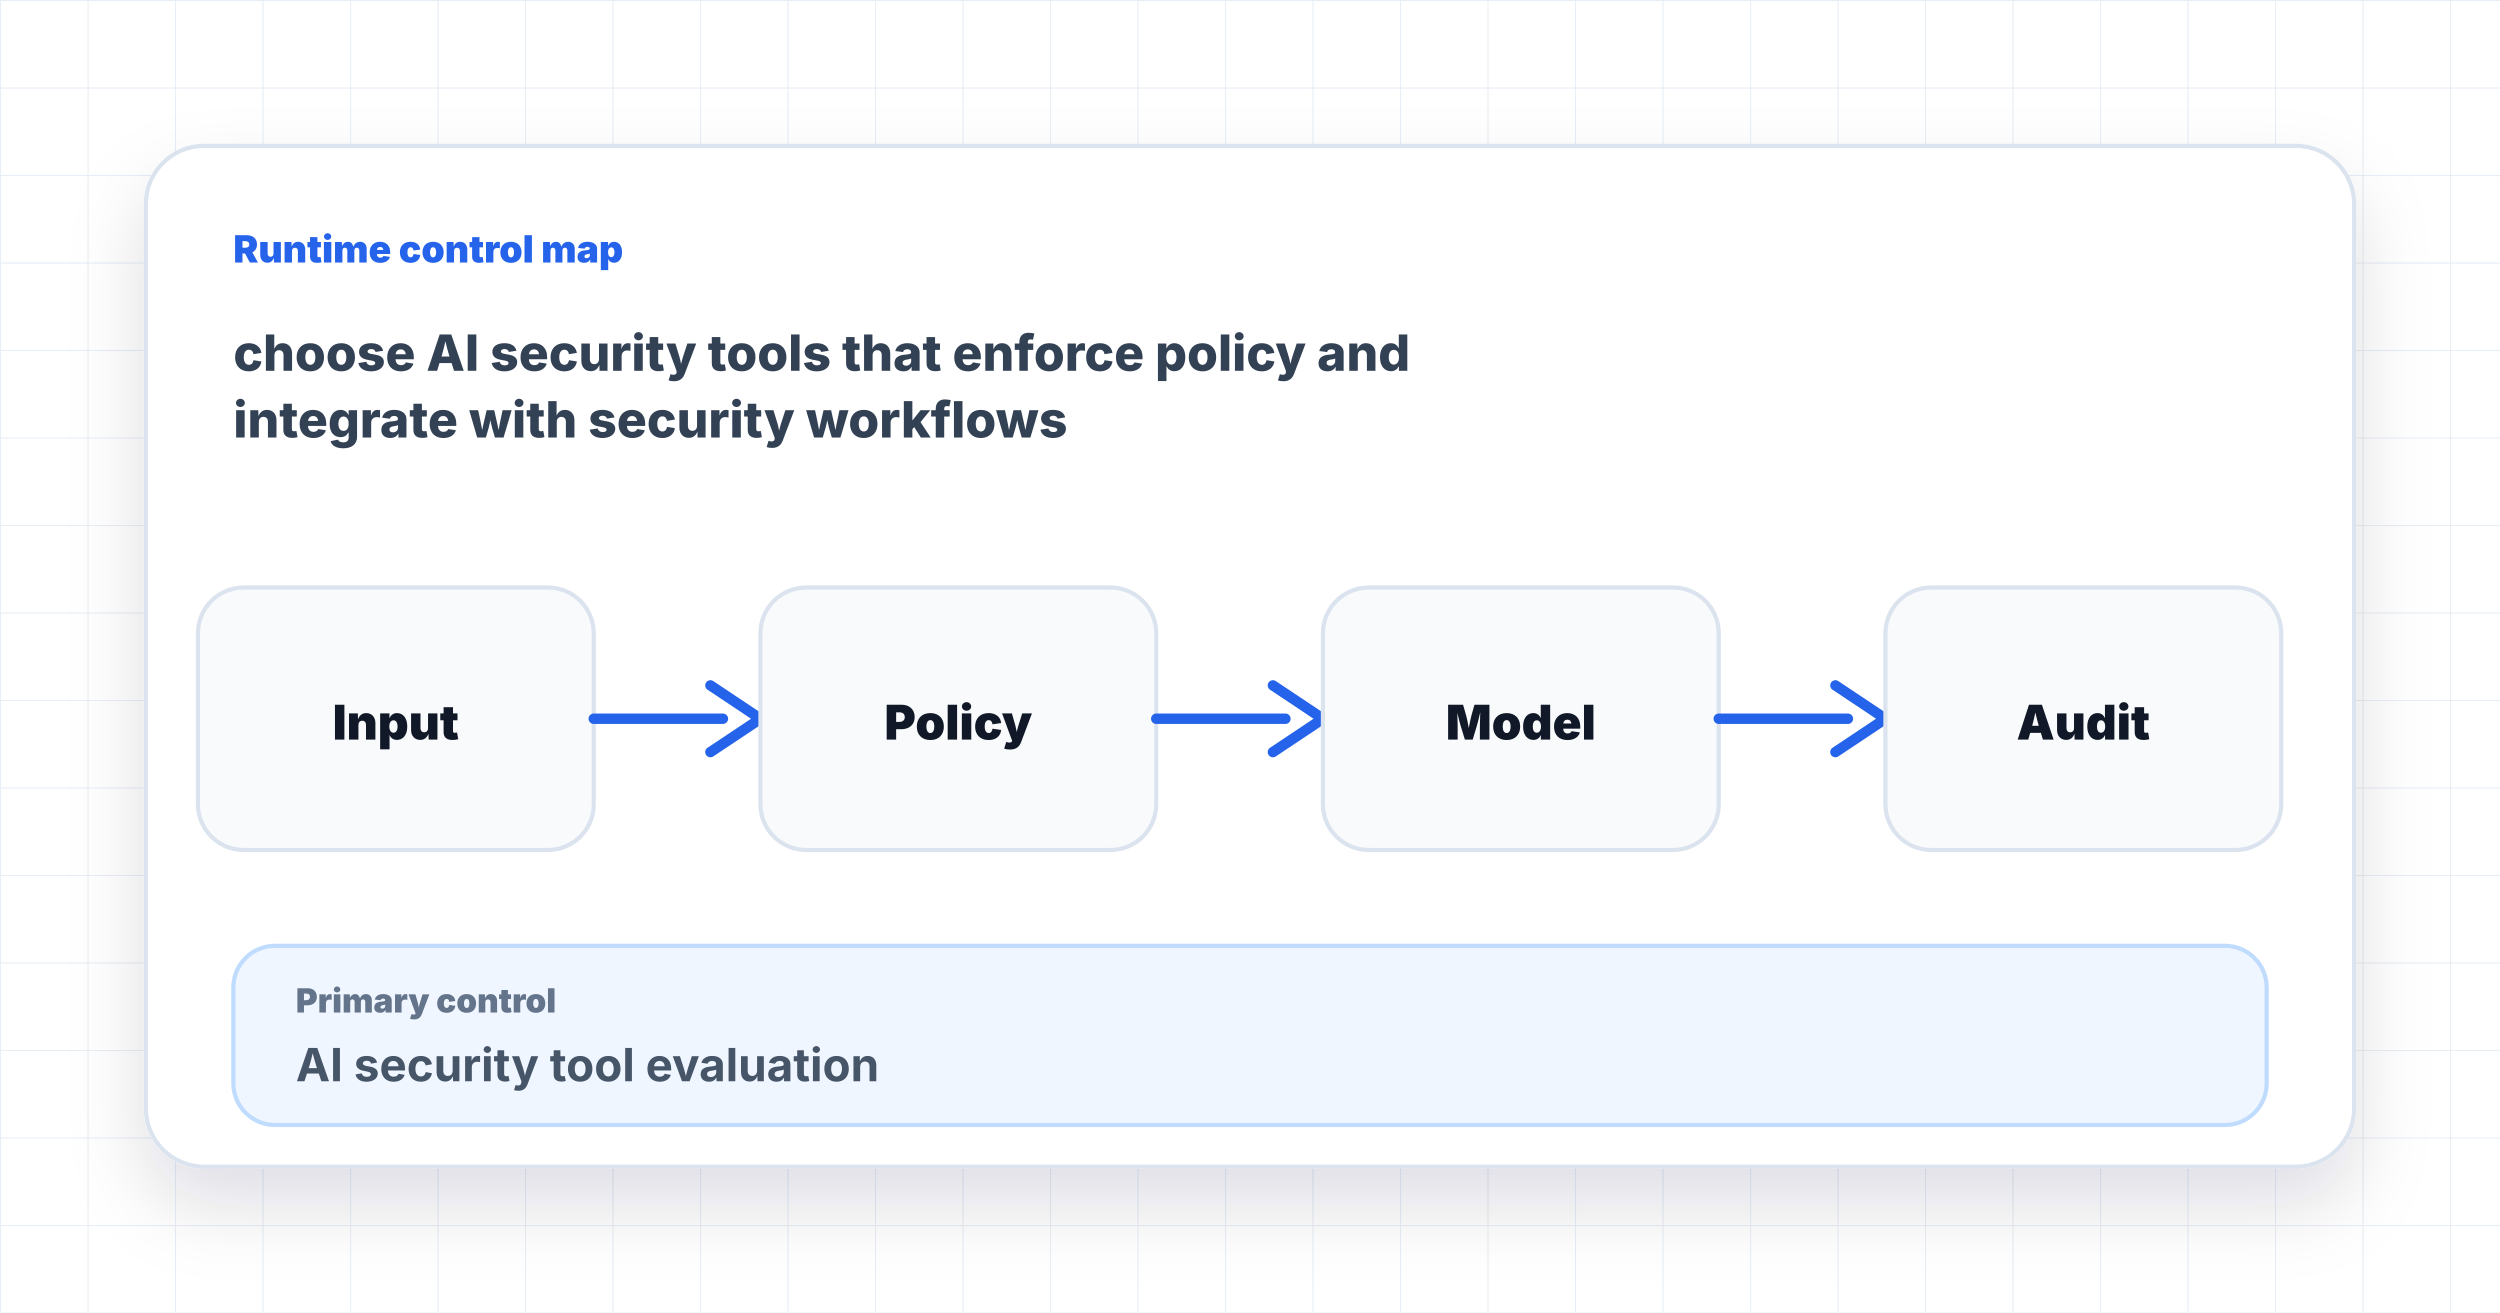
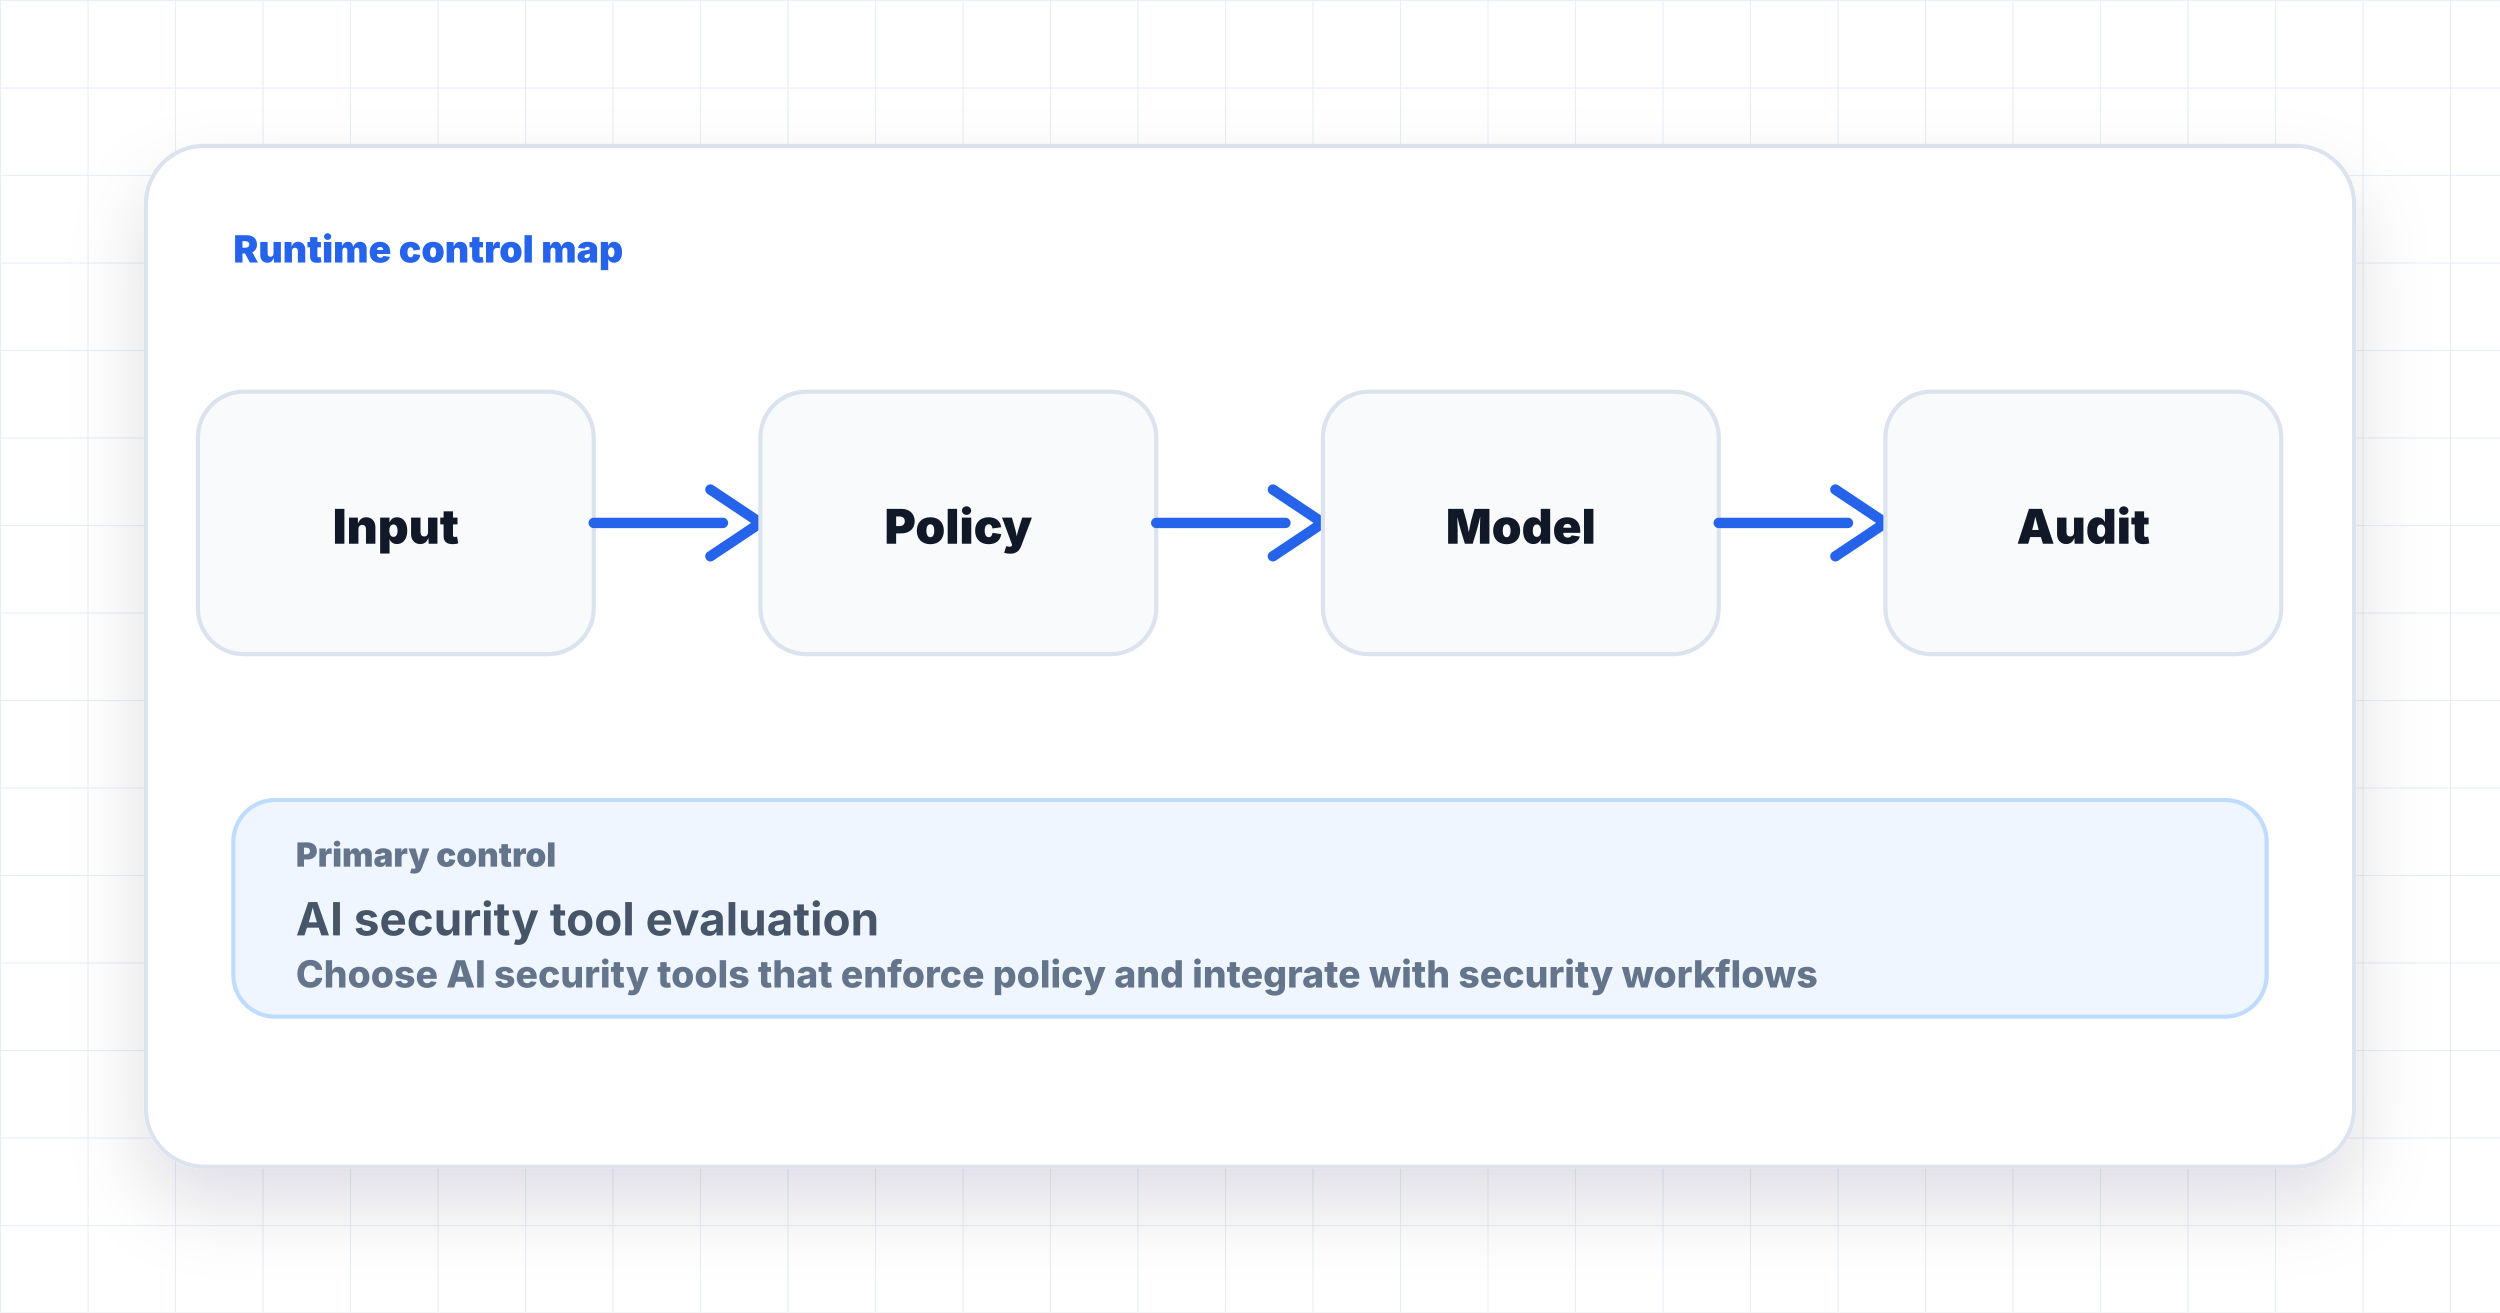
<svg xmlns="http://www.w3.org/2000/svg" width="1200" height="630" viewBox="0 0 1200 630" role="img" aria-label="ai security tools control map">
  <style>
            .eyebrow { font: 900 18px Inter, Arial, sans-serif; letter-spacing: 0; text-transform: uppercase; fill: #2563eb; }
            .title { font: 950 58px Inter, Arial, sans-serif; letter-spacing: 0; fill: #111827; }
            .subtitle { font: 800 24px Inter, Arial, sans-serif; fill: #334155; }
            .body { font: 700 22px Inter, Arial, sans-serif; fill: #475569; }
            .small { font: 800 18px Inter, Arial, sans-serif; fill: #64748b; }
            .label { font: 900 16px Inter, Arial, sans-serif; fill: #64748b; }
            .metric { font: 950 28px Inter, Arial, sans-serif; }
            .node { font: 950 23px Inter, Arial, sans-serif; fill: #111827; }
            .check { font: 800 18px Inter, Arial, sans-serif; fill: #334155; }
        </style>
  <defs>
    <pattern id="grid" width="42" height="42" patternUnits="userSpaceOnUse">
      <path d="M 42 0 L 0 0 0 42" fill="none" stroke="#e8eef6" stroke-width="1" />
    </pattern>
    <filter id="shadow" x="-20%" y="-20%" width="140%" height="150%">
      <feDropShadow dx="0" dy="18" stdDeviation="18" flood-color="#0f172a" flood-opacity="0.13" />
    </filter>
  </defs>
  <rect width="1200" height="630" fill="#ffffff" />
  <rect width="1200" height="630" fill="url(#grid)" />
  <rect x="70" y="70" width="1060" height="490" rx="28" fill="#ffffff" stroke="#dbe3ef" stroke-width="2" filter="url(#shadow)" />
  <text class="eyebrow" x="112" y="126">Runtime control map</text>
-   <text class="subtitle" x="112" y="178">
-     <tspan x="112" dy="0">choose AI security tools that enforce policy and</tspan>
-     <tspan x="112" dy="32">integrate with security workflows</tspan>
-   </text>
-   <rect x="95" y="282" width="190" height="126" rx="22" fill="#f8fafc" stroke="#dbe3ef" stroke-width="2" />
-   <text class="node" x="190" y="355" text-anchor="middle">Input</text>
-   <path d="M 285 345 L 347 345" stroke="#2563eb" stroke-width="5" stroke-linecap="round" />
-   <path d="M 341 329 L 365 345 L 341 361" fill="none" stroke="#2563eb" stroke-width="5" stroke-linecap="round" stroke-linejoin="round" />
-   <rect x="365" y="282" width="190" height="126" rx="22" fill="#f8fafc" stroke="#dbe3ef" stroke-width="2" />
-   <text class="node" x="460" y="355" text-anchor="middle">Policy</text>
-   <path d="M 555 345 L 617 345" stroke="#2563eb" stroke-width="5" stroke-linecap="round" />
-   <path d="M 611 329 L 635 345 L 611 361" fill="none" stroke="#2563eb" stroke-width="5" stroke-linecap="round" stroke-linejoin="round" />
-   <rect x="635" y="282" width="190" height="126" rx="22" fill="#f8fafc" stroke="#dbe3ef" stroke-width="2" />
-   <text class="node" x="730" y="355" text-anchor="middle">Model</text>
-   <path d="M 825 345 L 887 345" stroke="#2563eb" stroke-width="5" stroke-linecap="round" />
-   <path d="M 881 329 L 905 345 L 881 361" fill="none" stroke="#2563eb" stroke-width="5" stroke-linecap="round" stroke-linejoin="round" />
-   <rect x="905" y="282" width="190" height="126" rx="22" fill="#f8fafc" stroke="#dbe3ef" stroke-width="2" />
-   <text class="node" x="1000" y="355" text-anchor="middle">Audit</text>
-   <rect x="112" y="454" width="976" height="86" rx="20" fill="#eff6ff" stroke="#bfdbfe" stroke-width="2" />
-   <text class="label" x="142" y="486">Primary control</text>
-   <text class="body" x="142" y="519">
+   <rect x="95" y="188" width="190" height="126" rx="22" fill="#f8fafc" stroke="#dbe3ef" stroke-width="2" />
+   <text class="node" x="190" y="261" text-anchor="middle">Input</text>
+   <path d="M 285 251 L 347 251" stroke="#2563eb" stroke-width="5" stroke-linecap="round" />
+   <path d="M 341 235 L 365 251 L 341 267" fill="none" stroke="#2563eb" stroke-width="5" stroke-linecap="round" stroke-linejoin="round" />
+   <rect x="365" y="188" width="190" height="126" rx="22" fill="#f8fafc" stroke="#dbe3ef" stroke-width="2" />
+   <text class="node" x="460" y="261" text-anchor="middle">Policy</text>
+   <path d="M 555 251 L 617 251" stroke="#2563eb" stroke-width="5" stroke-linecap="round" />
+   <path d="M 611 235 L 635 251 L 611 267" fill="none" stroke="#2563eb" stroke-width="5" stroke-linecap="round" stroke-linejoin="round" />
+   <rect x="635" y="188" width="190" height="126" rx="22" fill="#f8fafc" stroke="#dbe3ef" stroke-width="2" />
+   <text class="node" x="730" y="261" text-anchor="middle">Model</text>
+   <path d="M 825 251 L 887 251" stroke="#2563eb" stroke-width="5" stroke-linecap="round" />
+   <path d="M 881 235 L 905 251 L 881 267" fill="none" stroke="#2563eb" stroke-width="5" stroke-linecap="round" stroke-linejoin="round" />
+   <rect x="905" y="188" width="190" height="126" rx="22" fill="#f8fafc" stroke="#dbe3ef" stroke-width="2" />
+   <text class="node" x="1000" y="261" text-anchor="middle">Audit</text>
+   <rect x="112" y="384" width="976" height="104" rx="20" fill="#eff6ff" stroke="#bfdbfe" stroke-width="2" />
+   <text class="label" x="142" y="416">Primary control</text>
+   <text class="body" x="142" y="449">
    <tspan x="142" dy="0">AI security tool evaluation</tspan>
  </text>
+   <text class="small" x="142" y="474">
+     <tspan x="142" dy="0">Choose AI security tools that enforce policy and integrate with security workflows</tspan>
+   </text>
</svg>
